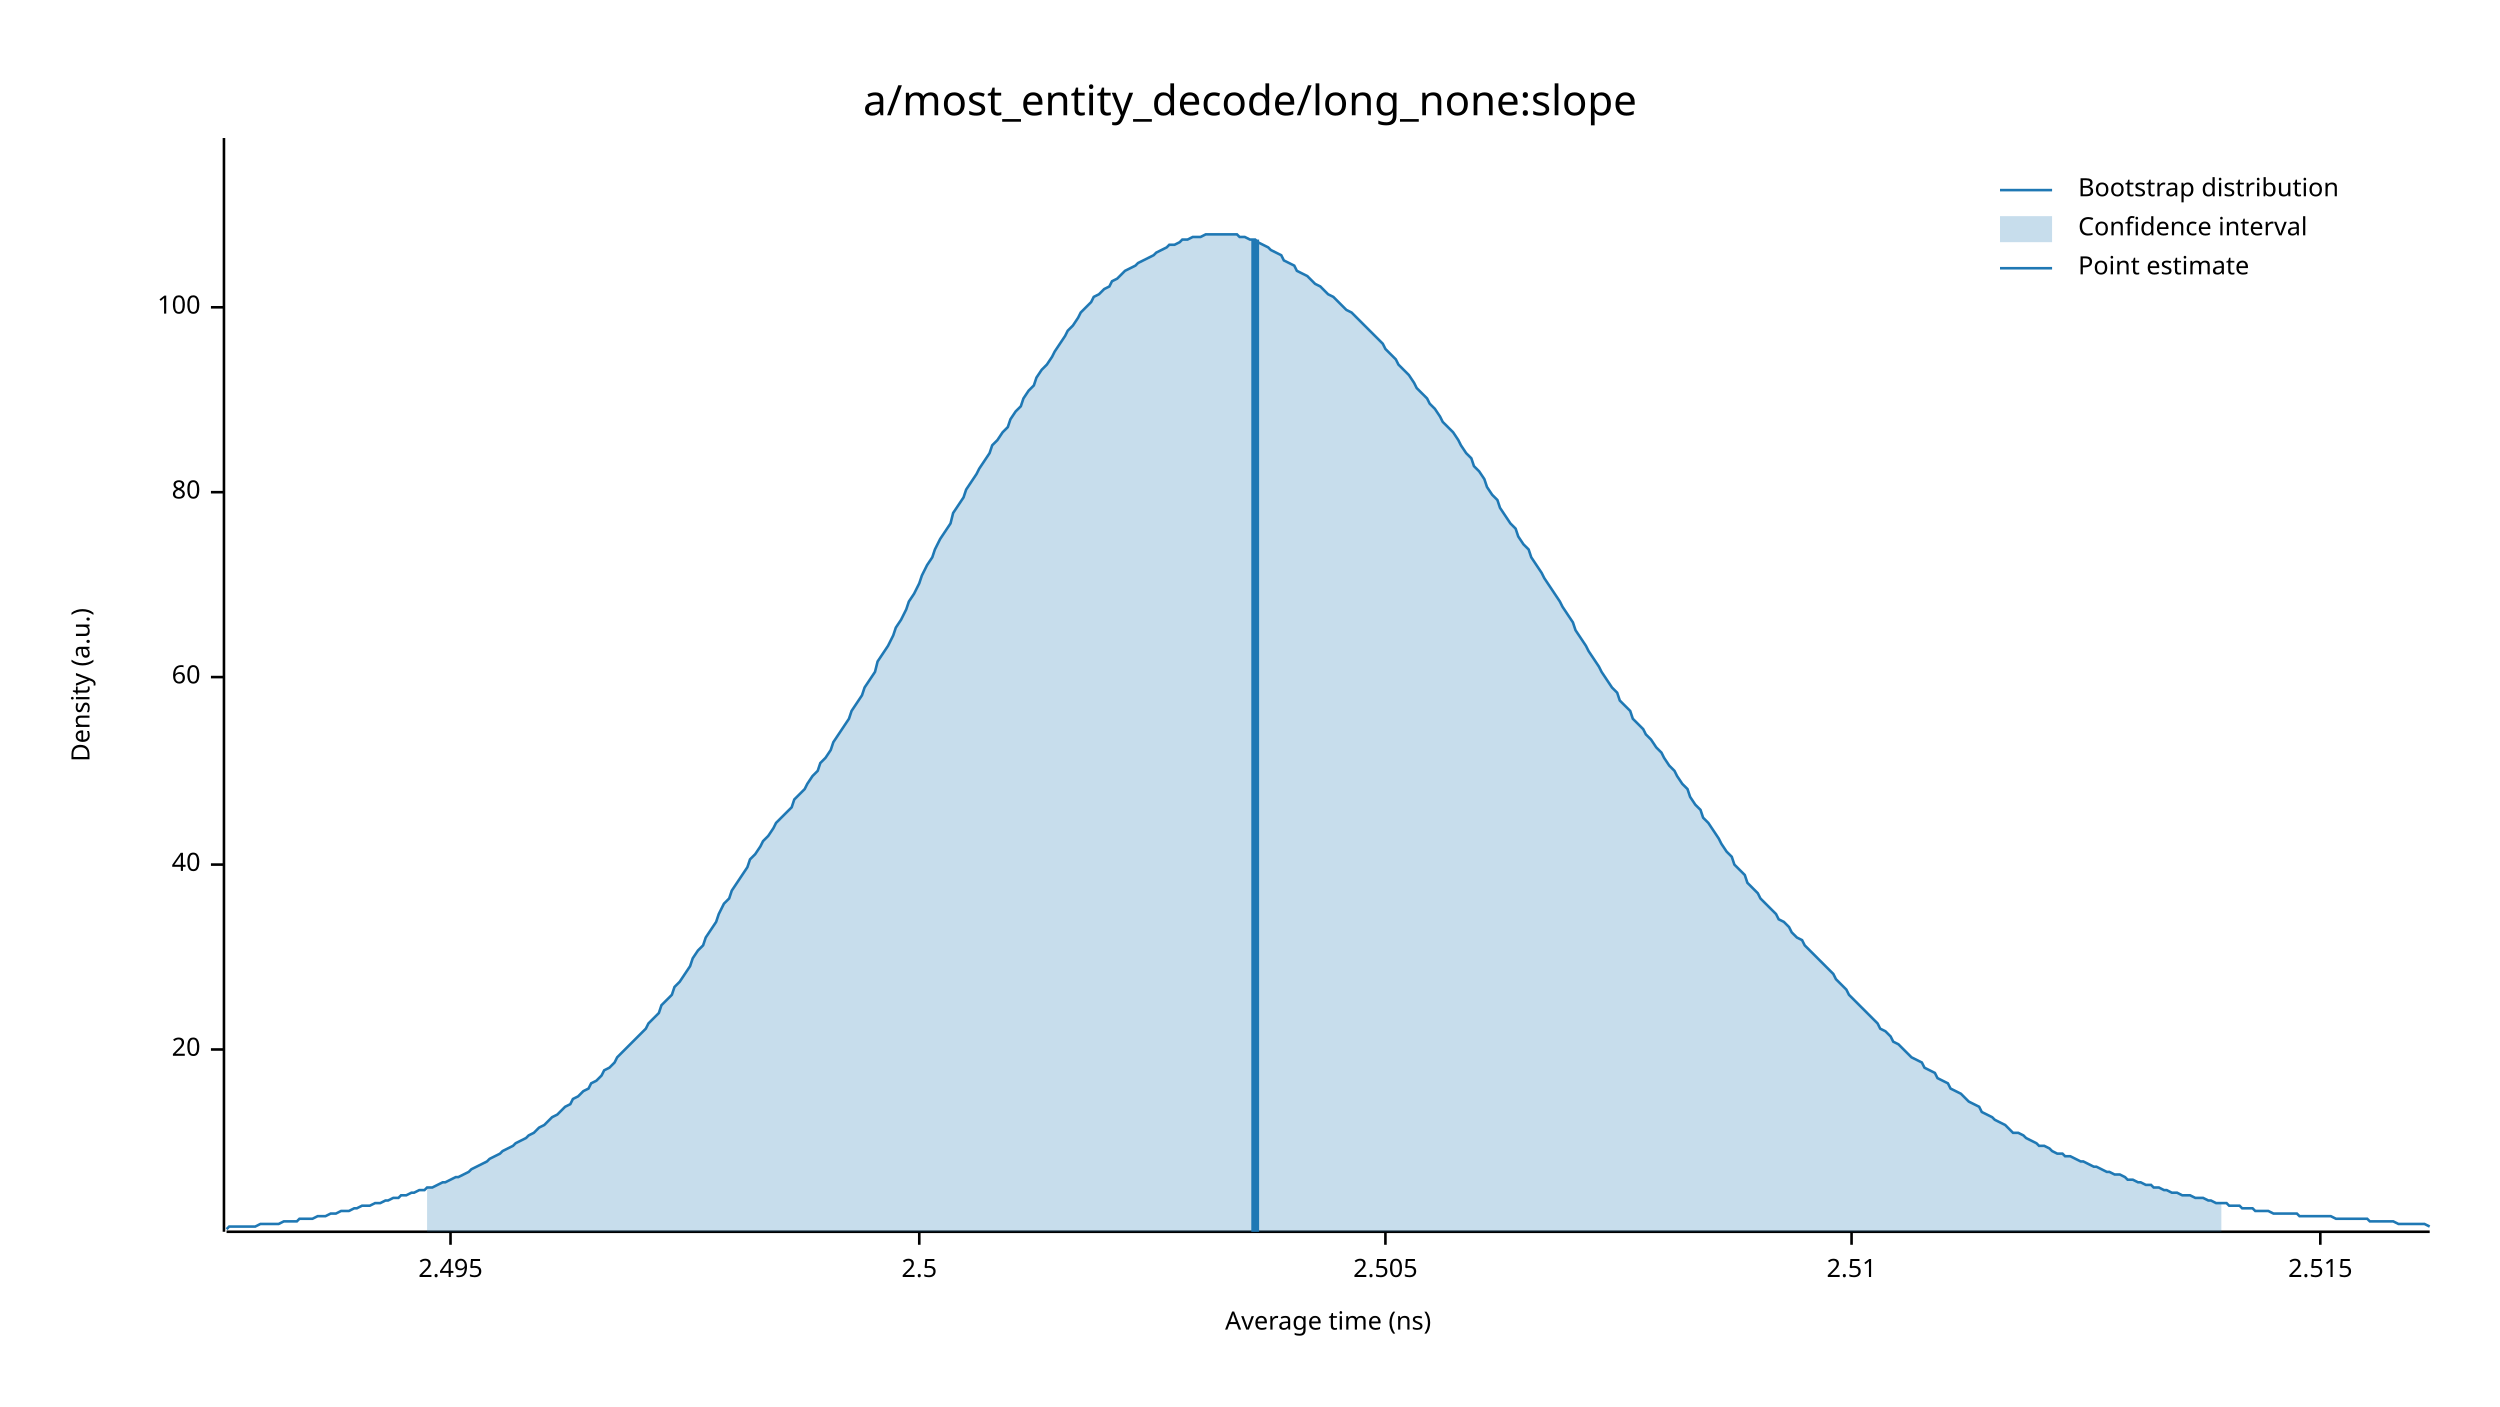
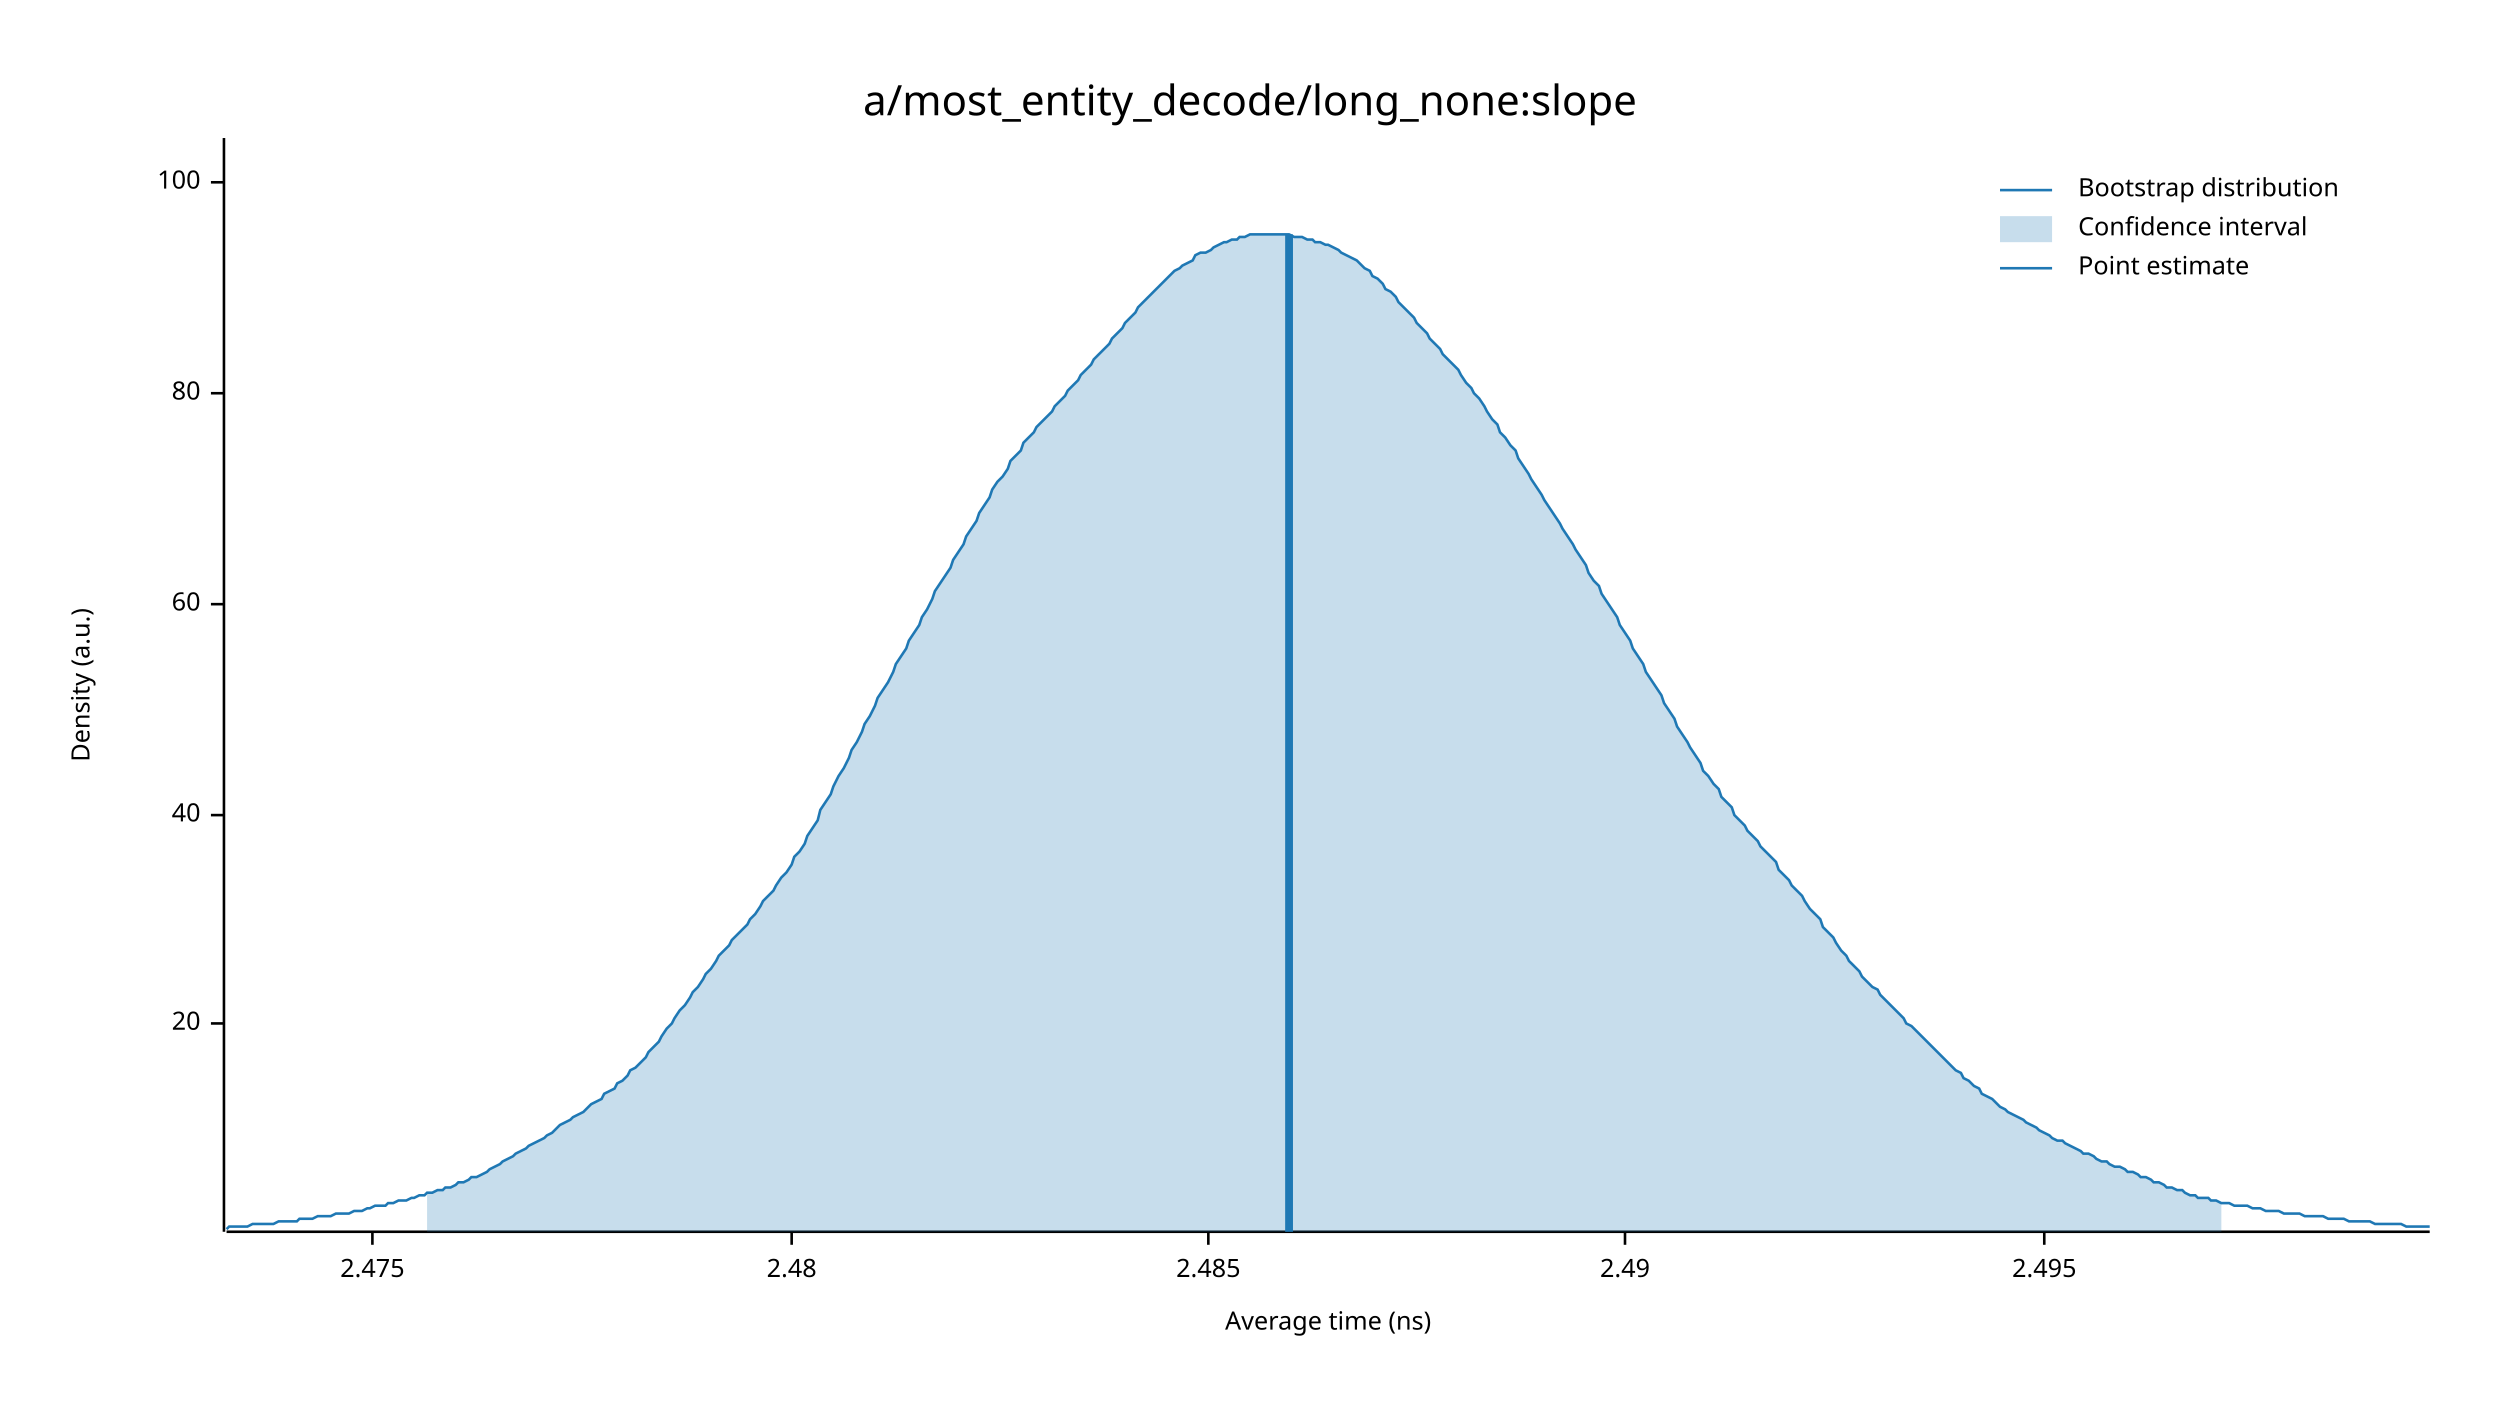
<svg xmlns="http://www.w3.org/2000/svg" width="960" height="540" viewBox="0 0 960 540">
  <text x="480" y="32" dy="0.76em" text-anchor="middle" font-family="sans-serif" font-size="16.129" opacity="1" fill="#000000">
a/most_entity_decode/long_none:slope
</text>
  <text x="27" y="263" dy="0.76em" text-anchor="middle" font-family="sans-serif" font-size="9.677" opacity="1" fill="#000000" transform="rotate(270, 27, 263)">
Density (a.u.)
</text>
  <text x="510" y="513" dy="-0.5ex" text-anchor="middle" font-family="sans-serif" font-size="9.677" opacity="1" fill="#000000">
Average time (ns)
</text>
  <polyline fill="none" opacity="1" stroke="#000000" stroke-width="1" points="86,53 86,473 " />
-   <text x="77" y="403" dy="0.5ex" text-anchor="end" font-family="sans-serif" font-size="9.677" opacity="1" fill="#000000">
+   <text x="77" y="393" dy="0.5ex" text-anchor="end" font-family="sans-serif" font-size="9.677" opacity="1" fill="#000000">
20
</text>
-   <polyline fill="none" opacity="1" stroke="#000000" stroke-width="1" points="81,403 86,403 " />
-   <text x="77" y="332" dy="0.5ex" text-anchor="end" font-family="sans-serif" font-size="9.677" opacity="1" fill="#000000">
+   <polyline fill="none" opacity="1" stroke="#000000" stroke-width="1" points="81,393 86,393 " />
+   <text x="77" y="313" dy="0.5ex" text-anchor="end" font-family="sans-serif" font-size="9.677" opacity="1" fill="#000000">
40
</text>
-   <polyline fill="none" opacity="1" stroke="#000000" stroke-width="1" points="81,332 86,332 " />
-   <text x="77" y="260" dy="0.5ex" text-anchor="end" font-family="sans-serif" font-size="9.677" opacity="1" fill="#000000">
+   <polyline fill="none" opacity="1" stroke="#000000" stroke-width="1" points="81,313 86,313 " />
+   <text x="77" y="232" dy="0.5ex" text-anchor="end" font-family="sans-serif" font-size="9.677" opacity="1" fill="#000000">
60
</text>
-   <polyline fill="none" opacity="1" stroke="#000000" stroke-width="1" points="81,260 86,260 " />
-   <text x="77" y="189" dy="0.5ex" text-anchor="end" font-family="sans-serif" font-size="9.677" opacity="1" fill="#000000">
+   <polyline fill="none" opacity="1" stroke="#000000" stroke-width="1" points="81,232 86,232 " />
+   <text x="77" y="151" dy="0.5ex" text-anchor="end" font-family="sans-serif" font-size="9.677" opacity="1" fill="#000000">
80
</text>
-   <polyline fill="none" opacity="1" stroke="#000000" stroke-width="1" points="81,189 86,189 " />
-   <text x="77" y="118" dy="0.5ex" text-anchor="end" font-family="sans-serif" font-size="9.677" opacity="1" fill="#000000">
+   <polyline fill="none" opacity="1" stroke="#000000" stroke-width="1" points="81,151 86,151 " />
+   <text x="77" y="70" dy="0.5ex" text-anchor="end" font-family="sans-serif" font-size="9.677" opacity="1" fill="#000000">
100
</text>
-   <polyline fill="none" opacity="1" stroke="#000000" stroke-width="1" points="81,118 86,118 " />
+   <polyline fill="none" opacity="1" stroke="#000000" stroke-width="1" points="81,70 86,70 " />
  <polyline fill="none" opacity="1" stroke="#000000" stroke-width="1" points="87,473 933,473 " />
-   <text x="173" y="483" dy="0.76em" text-anchor="middle" font-family="sans-serif" font-size="9.677" opacity="1" fill="#000000">
+   <text x="143" y="483" dy="0.76em" text-anchor="middle" font-family="sans-serif" font-size="9.677" opacity="1" fill="#000000">
+ 2.475
+ </text>
+   <polyline fill="none" opacity="1" stroke="#000000" stroke-width="1" points="143,473 143,478 " />
+   <text x="304" y="483" dy="0.76em" text-anchor="middle" font-family="sans-serif" font-size="9.677" opacity="1" fill="#000000">
+ 2.48
+ </text>
+   <polyline fill="none" opacity="1" stroke="#000000" stroke-width="1" points="304,473 304,478 " />
+   <text x="464" y="483" dy="0.76em" text-anchor="middle" font-family="sans-serif" font-size="9.677" opacity="1" fill="#000000">
+ 2.485
+ </text>
+   <polyline fill="none" opacity="1" stroke="#000000" stroke-width="1" points="464,473 464,478 " />
+   <text x="624" y="483" dy="0.76em" text-anchor="middle" font-family="sans-serif" font-size="9.677" opacity="1" fill="#000000">
+ 2.49
+ </text>
+   <polyline fill="none" opacity="1" stroke="#000000" stroke-width="1" points="624,473 624,478 " />
+   <text x="785" y="483" dy="0.76em" text-anchor="middle" font-family="sans-serif" font-size="9.677" opacity="1" fill="#000000">
2.495
</text>
-   <polyline fill="none" opacity="1" stroke="#000000" stroke-width="1" points="173,473 173,478 " />
-   <text x="353" y="483" dy="0.76em" text-anchor="middle" font-family="sans-serif" font-size="9.677" opacity="1" fill="#000000">
- 2.5
- </text>
-   <polyline fill="none" opacity="1" stroke="#000000" stroke-width="1" points="353,473 353,478 " />
-   <text x="532" y="483" dy="0.76em" text-anchor="middle" font-family="sans-serif" font-size="9.677" opacity="1" fill="#000000">
- 2.505
- </text>
-   <polyline fill="none" opacity="1" stroke="#000000" stroke-width="1" points="532,473 532,478 " />
-   <text x="711" y="483" dy="0.76em" text-anchor="middle" font-family="sans-serif" font-size="9.677" opacity="1" fill="#000000">
- 2.51
- </text>
-   <polyline fill="none" opacity="1" stroke="#000000" stroke-width="1" points="711,473 711,478 " />
-   <text x="891" y="483" dy="0.76em" text-anchor="middle" font-family="sans-serif" font-size="9.677" opacity="1" fill="#000000">
- 2.515
- </text>
-   <polyline fill="none" opacity="1" stroke="#000000" stroke-width="1" points="891,473 891,478 " />
-   <polyline fill="none" opacity="1" stroke="#1F78B4" stroke-width="1" points="87,472 88,471 90,471 92,471 93,471 95,471 97,471 98,471 100,470 102,470 103,470 105,470 107,470 109,469 110,469 112,469 114,469 115,468 117,468 119,468 120,468 122,467 124,467 125,467 127,466 129,466 131,465 132,465 134,465 136,464 137,464 139,463 141,463 142,463 144,462 146,462 148,461 149,461 151,460 153,460 154,459 156,459 158,458 159,458 161,457 163,457 164,456 166,456 168,455 170,454 171,454 173,453 175,452 176,452 178,451 180,450 181,449 183,448 185,447 187,446 188,445 190,444 192,443 193,442 195,441 197,440 198,439 200,438 202,437 203,436 205,435 207,433 209,432 210,431 212,429 214,428 215,427 217,425 219,424 220,422 222,421 224,419 226,418 227,416 229,415 231,413 232,411 234,410 236,408 237,406 239,404 241,402 242,401 244,399 246,397 248,395 249,393 251,391 253,389 254,386 256,384 258,382 259,379 261,377 263,374 265,371 266,368 268,365 270,363 271,360 273,357 275,354 276,351 278,347 280,345 281,342 283,339 285,336 287,333 288,330 290,328 292,325 293,323 295,321 297,318 298,316 300,314 302,312 304,310 305,307 307,305 309,303 310,301 312,298 314,296 315,293 317,291 319,288 320,285 322,282 324,279 326,276 327,273 329,270 331,267 332,264 334,261 336,258 337,254 339,251 341,248 343,244 344,241 346,238 348,234 349,231 351,228 353,224 354,221 356,217 358,214 359,211 361,207 363,204 365,201 366,197 368,194 370,191 371,188 373,185 375,182 376,180 378,177 380,174 381,171 383,169 385,166 387,164 388,161 390,158 392,156 393,153 395,150 397,148 398,145 400,142 402,140 404,137 405,135 407,132 409,129 410,127 412,125 414,122 415,120 417,118 419,116 420,114 422,113 424,111 426,110 427,108 429,107 431,105 432,104 434,103 436,102 437,101 439,100 441,99 443,98 444,97 446,96 448,95 449,94 451,94 453,93 454,92 456,92 458,91 459,91 461,91 463,90 465,90 466,90 468,90 470,90 471,90 473,90 475,90 476,91 478,91 480,92 482,92 483,93 485,94 487,95 488,96 490,97 492,98 493,100 495,101 497,102 498,104 500,105 502,106 504,108 505,109 507,110 509,112 510,113 512,114 514,116 515,117 517,119 519,120 521,122 522,123 524,125 526,127 527,128 529,130 531,132 532,134 534,136 536,138 537,140 539,142 541,144 543,147 544,149 546,151 548,153 549,155 551,157 553,160 554,162 556,164 558,166 560,169 561,171 563,174 565,176 566,179 568,181 570,184 571,187 573,190 575,192 576,195 578,198 580,201 582,203 583,206 585,209 587,211 588,214 590,217 592,220 593,222 595,225 597,228 599,231 600,233 602,236 604,239 605,242 607,245 609,248 610,250 612,253 614,256 615,258 617,261 619,264 621,266 622,269 624,271 626,273 627,276 629,278 631,280 632,282 634,284 636,287 638,289 639,291 641,294 643,296 644,298 646,301 648,303 649,306 651,309 653,311 654,314 656,316 658,319 660,322 661,324 663,327 665,329 666,332 668,334 670,336 671,339 673,341 675,343 676,345 678,347 680,349 682,351 683,353 685,354 687,356 688,358 690,360 692,361 693,363 695,365 697,367 699,369 700,370 702,372 704,374 705,376 707,378 709,380 710,382 712,384 714,386 715,387 717,389 719,391 721,393 722,395 724,396 726,398 727,400 729,401 731,403 732,404 734,406 736,407 738,408 739,410 741,411 743,412 744,414 746,415 748,416 749,418 751,419 753,420 754,421 756,423 758,424 760,425 761,427 763,428 765,429 766,430 768,431 770,432 771,433 773,435 775,435 777,436 778,437 780,438 782,439 783,440 785,440 787,441 788,442 790,443 792,443 793,444 795,444 797,445 799,446 800,446 802,447 804,448 805,448 807,449 809,450 810,450 812,451 814,451 816,452 817,453 819,453 821,454 822,454 824,455 826,455 827,456 829,456 831,457 832,457 834,458 836,458 838,459 839,459 841,459 843,460 844,460 846,460 848,461 849,461 851,462 853,462 855,462 856,463 858,463 860,463 861,464 863,464 865,464 866,465 868,465 870,465 871,465 873,466 875,466 877,466 878,466 880,466 882,466 883,467 885,467 887,467 888,467 890,467 892,467 894,467 895,467 897,468 899,468 900,468 902,468 904,468 905,468 907,468 909,468 910,469 912,469 914,469 916,469 917,469 919,469 921,470 922,470 924,470 926,470 927,470 929,470 931,470 933,471 " />
-   <polygon opacity="0.25" fill="#1F78B4" points="164,456 166,456 168,455 170,454 171,454 173,453 175,452 176,452 178,451 180,450 181,449 183,448 185,447 187,446 188,445 190,444 192,443 193,442 195,441 197,440 198,439 200,438 202,437 203,436 205,435 207,433 209,432 210,431 212,429 214,428 215,427 217,425 219,424 220,422 222,421 224,419 226,418 227,416 229,415 231,413 232,411 234,410 236,408 237,406 239,404 241,402 242,401 244,399 246,397 248,395 249,393 251,391 253,389 254,386 256,384 258,382 259,379 261,377 263,374 265,371 266,368 268,365 270,363 271,360 273,357 275,354 276,351 278,347 280,345 281,342 283,339 285,336 287,333 288,330 290,328 292,325 293,323 295,321 297,318 298,316 300,314 302,312 304,310 305,307 307,305 309,303 310,301 312,298 314,296 315,293 317,291 319,288 320,285 322,282 324,279 326,276 327,273 329,270 331,267 332,264 334,261 336,258 337,254 339,251 341,248 343,244 344,241 346,238 348,234 349,231 351,228 353,224 354,221 356,217 358,214 359,211 361,207 363,204 365,201 366,197 368,194 370,191 371,188 373,185 375,182 376,180 378,177 380,174 381,171 383,169 385,166 387,164 388,161 390,158 392,156 393,153 395,150 397,148 398,145 400,142 402,140 404,137 405,135 407,132 409,129 410,127 412,125 414,122 415,120 417,118 419,116 420,114 422,113 424,111 426,110 427,108 429,107 431,105 432,104 434,103 436,102 437,101 439,100 441,99 443,98 444,97 446,96 448,95 449,94 451,94 453,93 454,92 456,92 458,91 459,91 461,91 463,90 465,90 466,90 468,90 470,90 471,90 473,90 475,90 476,91 478,91 480,92 482,92 483,93 485,94 487,95 488,96 490,97 492,98 493,100 495,101 497,102 498,104 500,105 502,106 504,108 505,109 507,110 509,112 510,113 512,114 514,116 515,117 517,119 519,120 521,122 522,123 524,125 526,127 527,128 529,130 531,132 532,134 534,136 536,138 537,140 539,142 541,144 543,147 544,149 546,151 548,153 549,155 551,157 553,160 554,162 556,164 558,166 560,169 561,171 563,174 565,176 566,179 568,181 570,184 571,187 573,190 575,192 576,195 578,198 580,201 582,203 583,206 585,209 587,211 588,214 590,217 592,220 593,222 595,225 597,228 599,231 600,233 602,236 604,239 605,242 607,245 609,248 610,250 612,253 614,256 615,258 617,261 619,264 621,266 622,269 624,271 626,273 627,276 629,278 631,280 632,282 634,284 636,287 638,289 639,291 641,294 643,296 644,298 646,301 648,303 649,306 651,309 653,311 654,314 656,316 658,319 660,322 661,324 663,327 665,329 666,332 668,334 670,336 671,339 673,341 675,343 676,345 678,347 680,349 682,351 683,353 685,354 687,356 688,358 690,360 692,361 693,363 695,365 697,367 699,369 700,370 702,372 704,374 705,376 707,378 709,380 710,382 712,384 714,386 715,387 717,389 719,391 721,393 722,395 724,396 726,398 727,400 729,401 731,403 732,404 734,406 736,407 738,408 739,410 741,411 743,412 744,414 746,415 748,416 749,418 751,419 753,420 754,421 756,423 758,424 760,425 761,427 763,428 765,429 766,430 768,431 770,432 771,433 773,435 775,435 777,436 778,437 780,438 782,439 783,440 785,440 787,441 788,442 790,443 792,443 793,444 795,444 797,445 799,446 800,446 802,447 804,448 805,448 807,449 809,450 810,450 812,451 814,451 816,452 817,453 819,453 821,454 822,454 824,455 826,455 827,456 829,456 831,457 832,457 834,458 836,458 838,459 839,459 841,459 843,460 844,460 846,460 848,461 849,461 851,462 853,462 853,473 164,473 " />
-   <polyline fill="none" opacity="1" stroke="#1F78B4" stroke-width="3" points="482,473 482,92 " />
+   <polyline fill="none" opacity="1" stroke="#000000" stroke-width="1" points="785,473 785,478 " />
+   <polyline fill="none" opacity="1" stroke="#1F78B4" stroke-width="1" points="87,472 88,471 90,471 92,471 93,471 95,471 97,470 98,470 100,470 102,470 103,470 105,470 107,469 109,469 110,469 112,469 114,469 115,468 117,468 119,468 120,468 122,467 124,467 125,467 127,467 129,466 131,466 132,466 134,466 136,465 137,465 139,465 141,464 142,464 144,463 146,463 148,463 149,462 151,462 153,461 154,461 156,461 158,460 159,460 161,459 163,459 164,458 166,458 168,457 170,457 171,456 173,456 175,455 176,454 178,454 180,453 181,452 183,452 185,451 187,450 188,449 190,448 192,447 193,446 195,445 197,444 198,443 200,442 202,441 203,440 205,439 207,438 209,437 210,436 212,435 214,433 215,432 217,431 219,430 220,429 222,428 224,427 226,425 227,424 229,423 231,422 232,420 234,419 236,418 237,416 239,415 241,413 242,411 244,410 246,408 248,406 249,404 251,402 253,400 254,398 256,395 258,393 259,391 261,388 263,386 265,383 266,381 268,379 270,376 271,374 273,372 275,369 276,367 278,365 280,363 281,361 283,359 285,357 287,355 288,353 290,351 292,348 293,346 295,344 297,342 298,340 300,337 302,335 304,332 305,329 307,327 309,324 310,321 312,318 314,315 315,311 317,308 319,305 320,302 322,298 324,295 326,291 327,288 329,285 331,281 332,278 334,275 336,271 337,268 339,265 341,262 343,258 344,255 346,252 348,249 349,246 351,243 353,240 354,237 356,234 358,230 359,227 361,224 363,221 365,218 366,215 368,212 370,209 371,206 373,203 375,200 376,197 378,194 380,191 381,188 383,185 385,183 387,180 388,177 390,175 392,173 393,170 395,168 397,166 398,164 400,162 402,160 404,158 405,156 407,154 409,152 410,150 412,148 414,146 415,144 417,142 419,140 420,138 422,136 424,134 426,132 427,130 429,128 431,126 432,124 434,122 436,120 437,118 439,116 441,114 443,112 444,111 446,109 448,107 449,106 451,104 453,103 454,102 456,101 458,100 459,98 461,97 463,97 465,96 466,95 468,94 470,93 471,93 473,92 475,92 476,91 478,91 480,90 482,90 483,90 485,90 487,90 488,90 490,90 492,90 493,90 495,90 497,91 498,91 500,91 502,92 504,92 505,93 507,93 509,94 510,94 512,95 514,96 515,97 517,98 519,99 521,100 522,101 524,103 526,104 527,106 529,107 531,109 532,111 534,112 536,114 537,116 539,118 541,120 543,122 544,124 546,126 548,128 549,130 551,132 553,134 554,136 556,138 558,140 560,142 561,144 563,147 565,149 566,151 568,153 570,156 571,158 573,161 575,163 576,166 578,168 580,171 582,173 583,176 585,179 587,182 588,184 590,187 592,190 593,192 595,195 597,198 599,201 600,203 602,206 604,209 605,211 607,214 609,217 610,220 612,223 614,225 615,228 617,231 619,234 621,237 622,240 624,243 626,246 627,249 629,252 631,255 632,258 634,261 636,264 638,267 639,270 641,273 643,276 644,279 646,282 648,285 649,287 651,290 653,293 654,296 656,298 658,301 660,303 661,306 663,308 665,310 666,313 668,315 670,317 671,319 673,321 675,323 676,325 678,327 680,329 682,331 683,334 685,336 687,338 688,340 690,342 692,344 693,346 695,349 697,351 699,353 700,356 702,358 704,360 705,362 707,365 709,367 710,369 712,371 714,373 715,375 717,377 719,379 721,380 722,382 724,384 726,386 727,387 729,389 731,391 732,393 734,394 736,396 738,398 739,399 741,401 743,403 744,404 746,406 748,408 749,409 751,411 753,412 754,414 756,415 758,417 760,418 761,420 763,421 765,422 766,423 768,425 770,426 771,427 773,428 775,429 777,430 778,431 780,432 782,433 783,434 785,435 787,436 788,437 790,438 792,438 793,439 795,440 797,441 799,442 800,443 802,443 804,444 805,445 807,446 809,446 810,447 812,448 814,448 816,449 817,450 819,450 821,451 822,452 824,452 826,453 827,454 829,454 831,455 832,456 834,456 836,457 838,457 839,458 841,459 843,459 844,460 846,460 848,460 849,461 851,461 853,462 855,462 856,462 858,463 860,463 861,463 863,463 865,464 866,464 868,464 870,465 871,465 873,465 875,465 877,466 878,466 880,466 882,466 883,466 885,467 887,467 888,467 890,467 892,467 894,468 895,468 897,468 899,468 900,468 902,469 904,469 905,469 907,469 909,469 910,469 912,470 914,470 916,470 917,470 919,470 921,470 922,470 924,471 926,471 927,471 929,471 931,471 933,471 " />
+   <polygon opacity="0.25" fill="#1F78B4" points="164,458 166,458 168,457 170,457 171,456 173,456 175,455 176,454 178,454 180,453 181,452 183,452 185,451 187,450 188,449 190,448 192,447 193,446 195,445 197,444 198,443 200,442 202,441 203,440 205,439 207,438 209,437 210,436 212,435 214,433 215,432 217,431 219,430 220,429 222,428 224,427 226,425 227,424 229,423 231,422 232,420 234,419 236,418 237,416 239,415 241,413 242,411 244,410 246,408 248,406 249,404 251,402 253,400 254,398 256,395 258,393 259,391 261,388 263,386 265,383 266,381 268,379 270,376 271,374 273,372 275,369 276,367 278,365 280,363 281,361 283,359 285,357 287,355 288,353 290,351 292,348 293,346 295,344 297,342 298,340 300,337 302,335 304,332 305,329 307,327 309,324 310,321 312,318 314,315 315,311 317,308 319,305 320,302 322,298 324,295 326,291 327,288 329,285 331,281 332,278 334,275 336,271 337,268 339,265 341,262 343,258 344,255 346,252 348,249 349,246 351,243 353,240 354,237 356,234 358,230 359,227 361,224 363,221 365,218 366,215 368,212 370,209 371,206 373,203 375,200 376,197 378,194 380,191 381,188 383,185 385,183 387,180 388,177 390,175 392,173 393,170 395,168 397,166 398,164 400,162 402,160 404,158 405,156 407,154 409,152 410,150 412,148 414,146 415,144 417,142 419,140 420,138 422,136 424,134 426,132 427,130 429,128 431,126 432,124 434,122 436,120 437,118 439,116 441,114 443,112 444,111 446,109 448,107 449,106 451,104 453,103 454,102 456,101 458,100 459,98 461,97 463,97 465,96 466,95 468,94 470,93 471,93 473,92 475,92 476,91 478,91 480,90 482,90 483,90 485,90 487,90 488,90 490,90 492,90 493,90 495,90 497,91 498,91 500,91 502,92 504,92 505,93 507,93 509,94 510,94 512,95 514,96 515,97 517,98 519,99 521,100 522,101 524,103 526,104 527,106 529,107 531,109 532,111 534,112 536,114 537,116 539,118 541,120 543,122 544,124 546,126 548,128 549,130 551,132 553,134 554,136 556,138 558,140 560,142 561,144 563,147 565,149 566,151 568,153 570,156 571,158 573,161 575,163 576,166 578,168 580,171 582,173 583,176 585,179 587,182 588,184 590,187 592,190 593,192 595,195 597,198 599,201 600,203 602,206 604,209 605,211 607,214 609,217 610,220 612,223 614,225 615,228 617,231 619,234 621,237 622,240 624,243 626,246 627,249 629,252 631,255 632,258 634,261 636,264 638,267 639,270 641,273 643,276 644,279 646,282 648,285 649,287 651,290 653,293 654,296 656,298 658,301 660,303 661,306 663,308 665,310 666,313 668,315 670,317 671,319 673,321 675,323 676,325 678,327 680,329 682,331 683,334 685,336 687,338 688,340 690,342 692,344 693,346 695,349 697,351 699,353 700,356 702,358 704,360 705,362 707,365 709,367 710,369 712,371 714,373 715,375 717,377 719,379 721,380 722,382 724,384 726,386 727,387 729,389 731,391 732,393 734,394 736,396 738,398 739,399 741,401 743,403 744,404 746,406 748,408 749,409 751,411 753,412 754,414 756,415 758,417 760,418 761,420 763,421 765,422 766,423 768,425 770,426 771,427 773,428 775,429 777,430 778,431 780,432 782,433 783,434 785,435 787,436 788,437 790,438 792,438 793,439 795,440 797,441 799,442 800,443 802,443 804,444 805,445 807,446 809,446 810,447 812,448 814,448 816,449 817,450 819,450 821,451 822,452 824,452 826,453 827,454 829,454 831,455 832,456 834,456 836,457 838,457 839,458 841,459 843,459 844,460 846,460 848,460 849,461 851,461 853,462 853,473 164,473 " />
+   <polyline fill="none" opacity="1" stroke="#1F78B4" stroke-width="3" points="495,473 495,90 " />
  <text x="798" y="68" dy="0.76em" text-anchor="start" font-family="sans-serif" font-size="9.677" opacity="1" fill="#000000">
Bootstrap distribution
</text>
  <text x="798" y="83" dy="0.76em" text-anchor="start" font-family="sans-serif" font-size="9.677" opacity="1" fill="#000000">
Confidence interval
</text>
  <text x="798" y="98" dy="0.76em" text-anchor="start" font-family="sans-serif" font-size="9.677" opacity="1" fill="#000000">
Point estimate
</text>
  <polyline fill="none" opacity="1" stroke="#1F78B4" stroke-width="1" points="768,73 788,73 " />
  <rect x="768" y="83" width="20" height="10" opacity="0.25" fill="#1F78B4" stroke="none" />
  <polyline fill="none" opacity="1" stroke="#1F78B4" stroke-width="1" points="768,103 788,103 " />
</svg>
